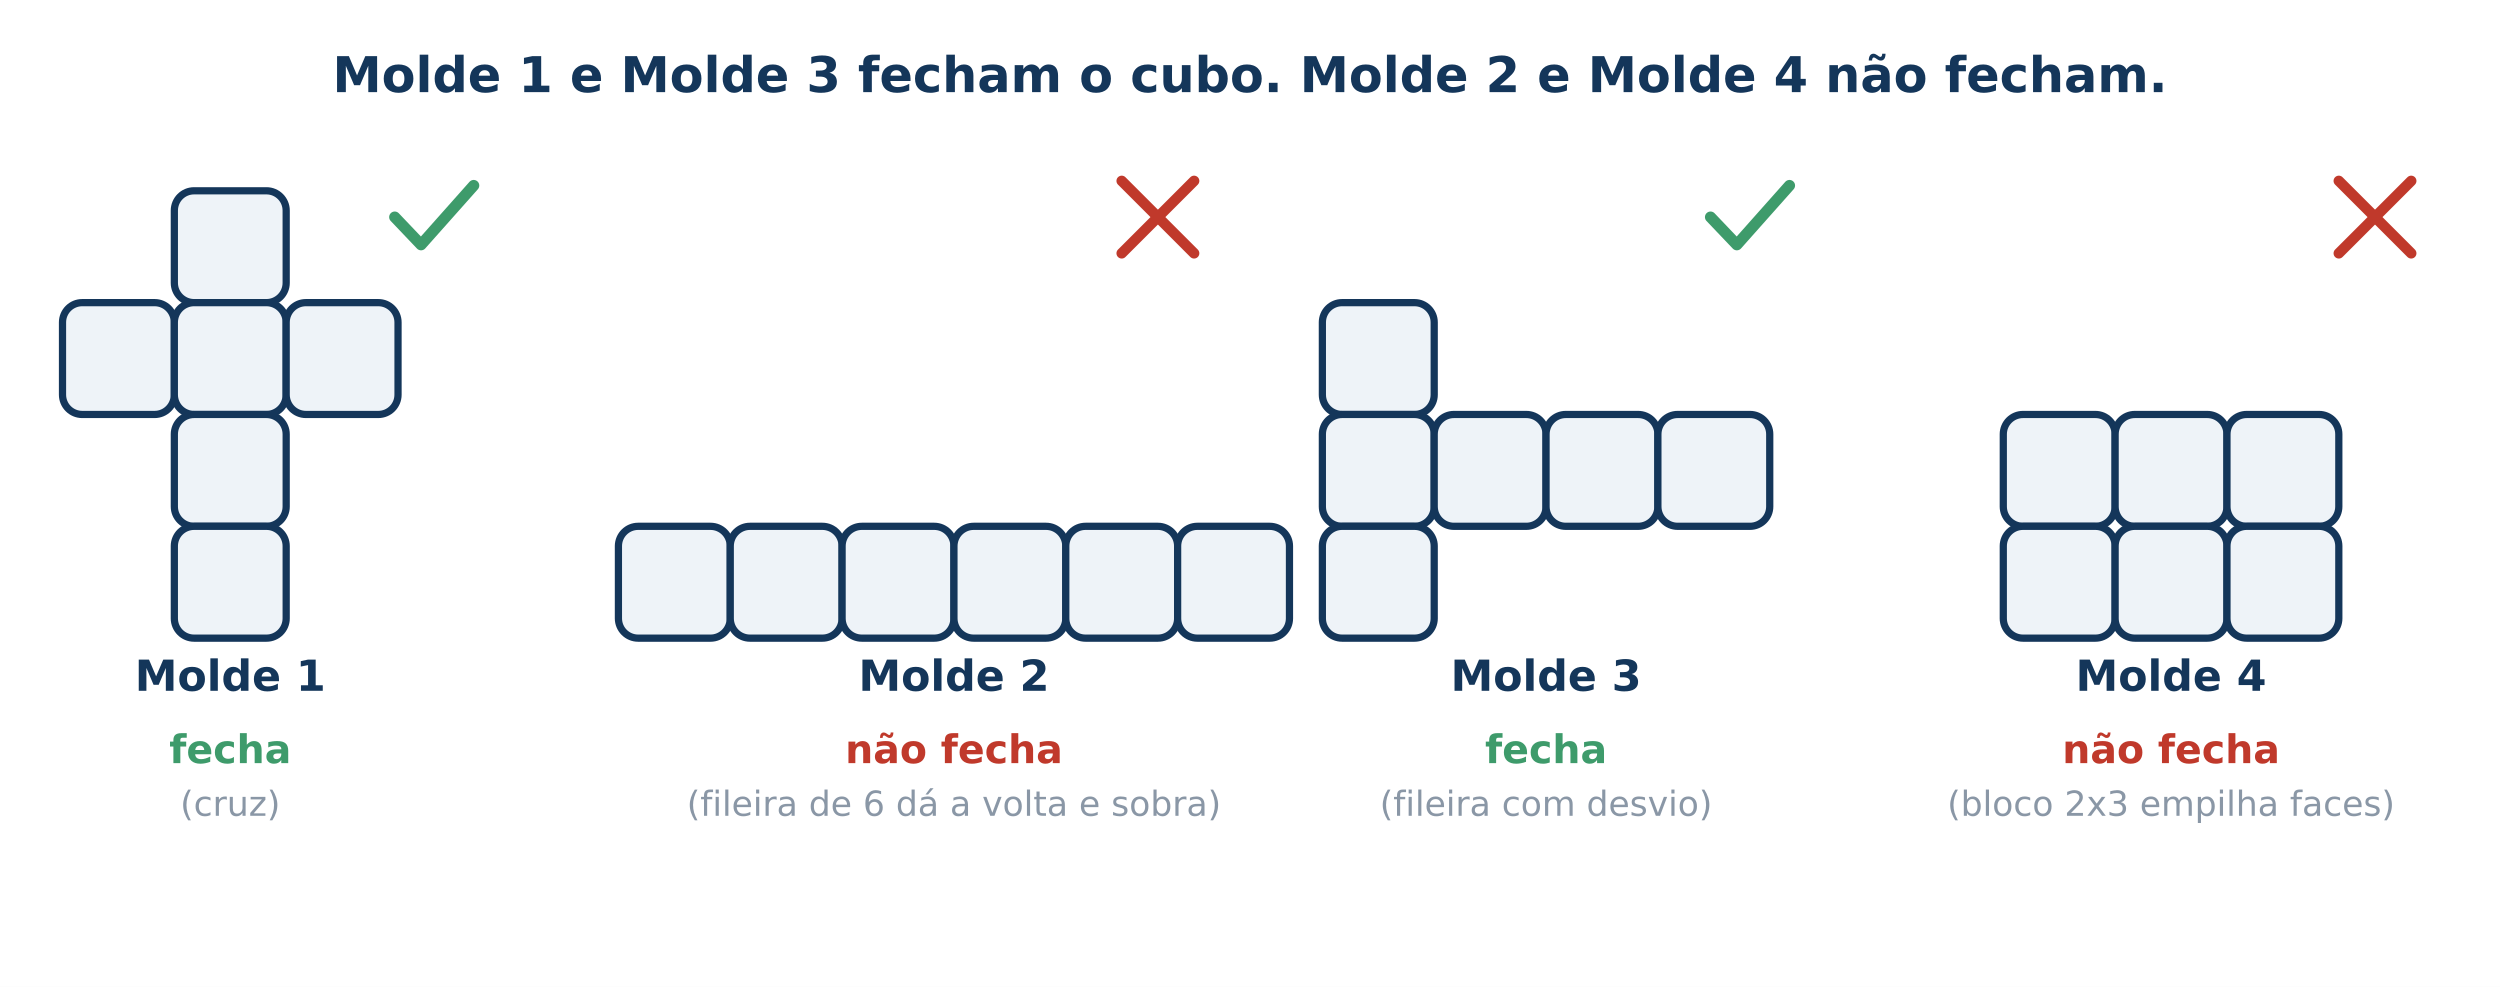
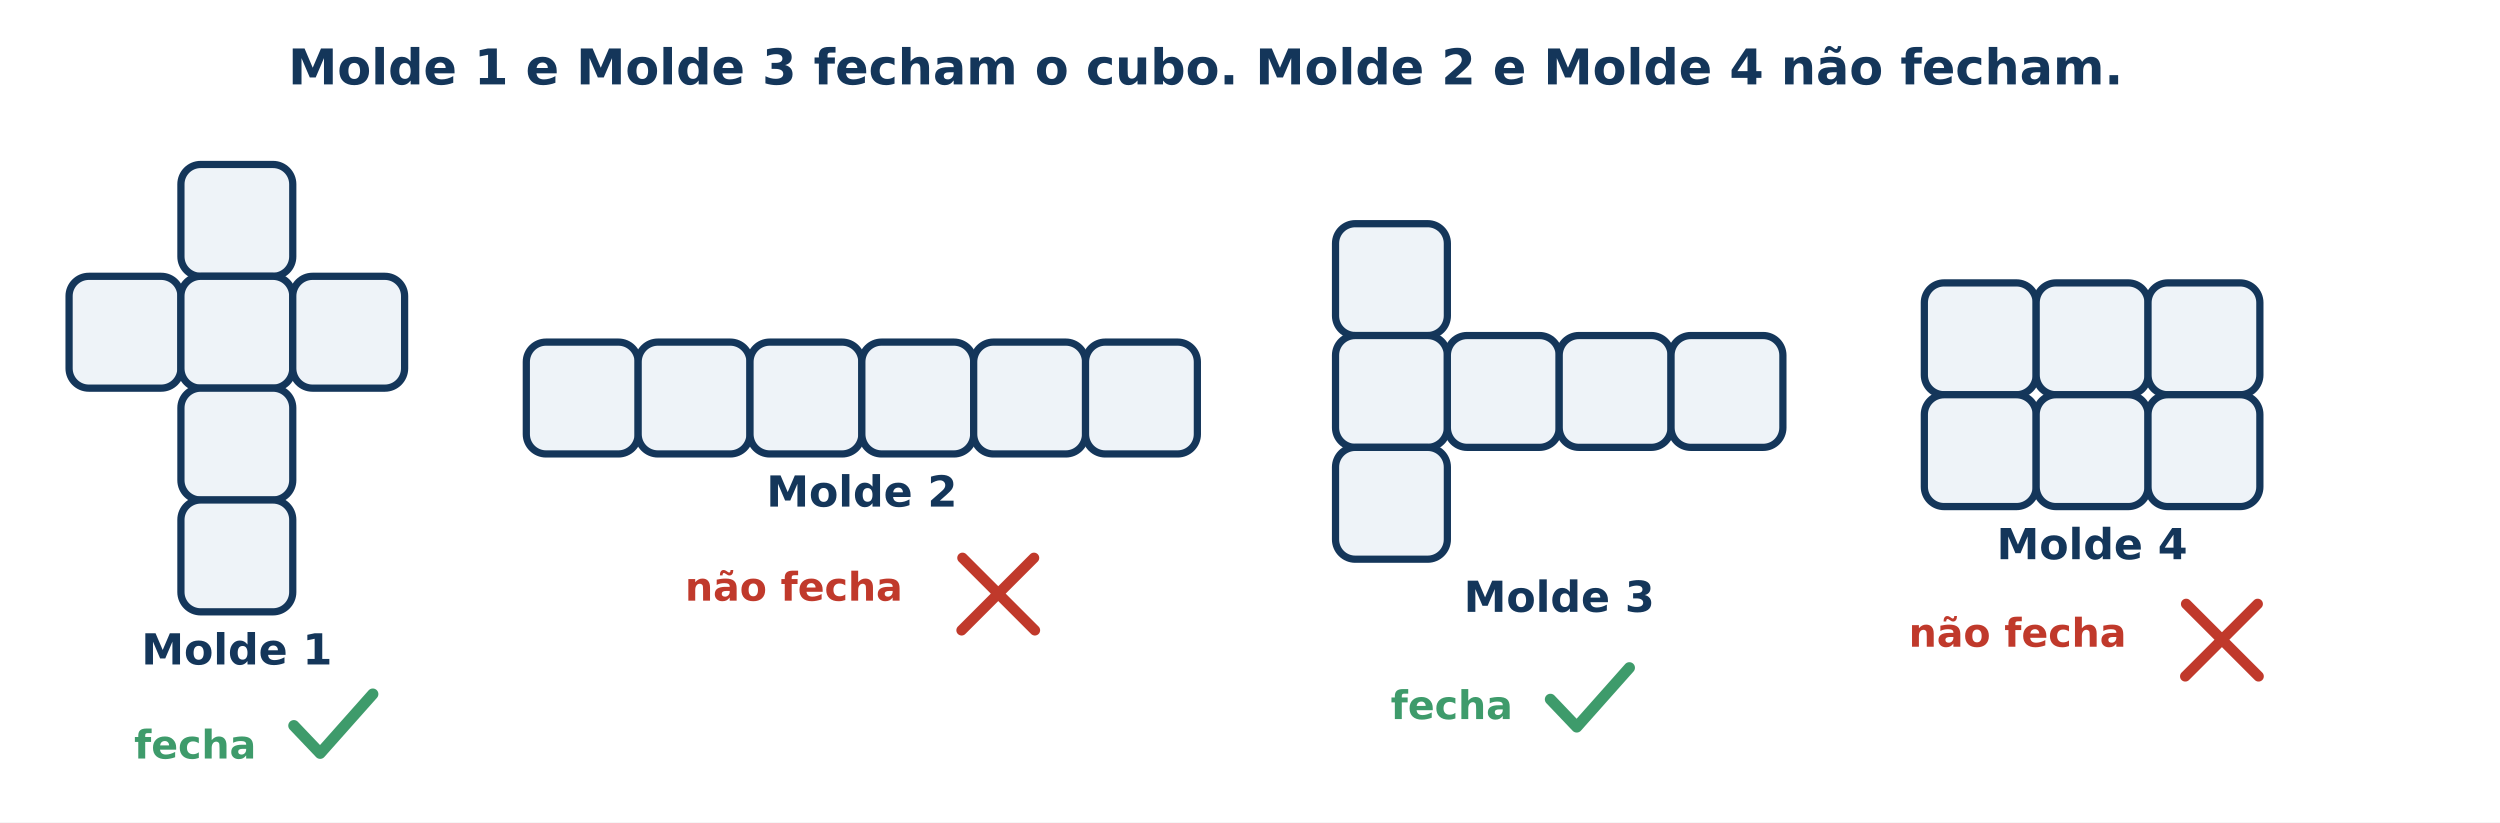
- <svg xmlns="http://www.w3.org/2000/svg" viewBox="0 0 760 300">
-   <rect width="760" height="300" fill="white" />
-   <text x="380.0" y="28.0" font-family="DejaVu Sans" font-size="15" font-weight="bold" fill="#14365A" text-anchor="middle">Molde 1 e Molde 3 fecham o cubo. Molde 2 e Molde 4 não fecham.</text>
-   <rect x="53.0" y="58.0" width="34.0" height="34.0" rx="6" fill="#EEF3F8" stroke="#14365A" stroke-width="2.2" />
-   <rect x="19.0" y="92.0" width="34.0" height="34.0" rx="6" fill="#EEF3F8" stroke="#14365A" stroke-width="2.2" />
-   <rect x="53.0" y="92.0" width="34.0" height="34.0" rx="6" fill="#EEF3F8" stroke="#14365A" stroke-width="2.2" />
-   <rect x="87.0" y="92.0" width="34.0" height="34.0" rx="6" fill="#EEF3F8" stroke="#14365A" stroke-width="2.2" />
-   <rect x="53.0" y="126.0" width="34.0" height="34.0" rx="6" fill="#EEF3F8" stroke="#14365A" stroke-width="2.2" />
-   <rect x="53.0" y="160.0" width="34.0" height="34.0" rx="6" fill="#EEF3F8" stroke="#14365A" stroke-width="2.2" />
-   <text x="70.0" y="210.0" font-family="DejaVu Sans" font-size="13" font-weight="bold" fill="#14365A" text-anchor="middle">Molde 1</text>
-   <rect x="188.0" y="160.0" width="34.0" height="34.0" rx="6" fill="#EEF3F8" stroke="#14365A" stroke-width="2.2" />
-   <rect x="222.0" y="160.0" width="34.0" height="34.0" rx="6" fill="#EEF3F8" stroke="#14365A" stroke-width="2.2" />
-   <rect x="256.0" y="160.0" width="34.0" height="34.0" rx="6" fill="#EEF3F8" stroke="#14365A" stroke-width="2.2" />
-   <rect x="290.0" y="160.0" width="34.0" height="34.0" rx="6" fill="#EEF3F8" stroke="#14365A" stroke-width="2.2" />
-   <rect x="324.0" y="160.0" width="34.0" height="34.0" rx="6" fill="#EEF3F8" stroke="#14365A" stroke-width="2.2" />
-   <rect x="358.0" y="160.0" width="34.0" height="34.0" rx="6" fill="#EEF3F8" stroke="#14365A" stroke-width="2.2" />
-   <text x="290.0" y="210.0" font-family="DejaVu Sans" font-size="13" font-weight="bold" fill="#14365A" text-anchor="middle">Molde 2</text>
-   <rect x="402.0" y="92.0" width="34.0" height="34.0" rx="6" fill="#EEF3F8" stroke="#14365A" stroke-width="2.2" />
-   <rect x="402.0" y="126.0" width="34.0" height="34.0" rx="6" fill="#EEF3F8" stroke="#14365A" stroke-width="2.2" />
-   <rect x="402.0" y="160.0" width="34.0" height="34.0" rx="6" fill="#EEF3F8" stroke="#14365A" stroke-width="2.2" />
-   <rect x="436.0" y="126.0" width="34.0" height="34.0" rx="6" fill="#EEF3F8" stroke="#14365A" stroke-width="2.2" />
-   <rect x="470.0" y="126.0" width="34.0" height="34.0" rx="6" fill="#EEF3F8" stroke="#14365A" stroke-width="2.2" />
-   <rect x="504.0" y="126.0" width="34.0" height="34.0" rx="6" fill="#EEF3F8" stroke="#14365A" stroke-width="2.2" />
-   <text x="470.0" y="210.0" font-family="DejaVu Sans" font-size="13" font-weight="bold" fill="#14365A" text-anchor="middle">Molde 3</text>
-   <rect x="609.0" y="126.0" width="34.0" height="34.0" rx="6" fill="#EEF3F8" stroke="#14365A" stroke-width="2.2" />
-   <rect x="643.0" y="126.0" width="34.0" height="34.0" rx="6" fill="#EEF3F8" stroke="#14365A" stroke-width="2.2" />
-   <rect x="677.0" y="126.0" width="34.0" height="34.0" rx="6" fill="#EEF3F8" stroke="#14365A" stroke-width="2.2" />
-   <rect x="609.0" y="160.0" width="34.0" height="34.0" rx="6" fill="#EEF3F8" stroke="#14365A" stroke-width="2.2" />
-   <rect x="643.0" y="160.0" width="34.0" height="34.0" rx="6" fill="#EEF3F8" stroke="#14365A" stroke-width="2.2" />
-   <rect x="677.0" y="160.0" width="34.0" height="34.0" rx="6" fill="#EEF3F8" stroke="#14365A" stroke-width="2.2" />
-   <text x="660.0" y="210.0" font-family="DejaVu Sans" font-size="13" font-weight="bold" fill="#14365A" text-anchor="middle">Molde 4</text>
-   <polyline points="120.0,66.0 128.0,74.4 144.0,56.4" fill="none" stroke="#3E9B6B" stroke-width="3.4" stroke-linecap="round" stroke-linejoin="round" />
-   <text x="70.0" y="232.0" font-family="DejaVu Sans" font-size="12" font-weight="bold" fill="#3E9B6B" text-anchor="middle">fecha</text>
-   <text x="70.0" y="248.0" font-family="DejaVu Sans" font-size="10.5" font-weight="normal" fill="#8A97A6" text-anchor="middle">(cruz)</text>
-   <line x1="341.0" y1="55.0" x2="363.0" y2="77.0" stroke="#C0392B" stroke-width="3.2" stroke-linecap="round" />
-   <line x1="341.0" y1="77.0" x2="363.0" y2="55.0" stroke="#C0392B" stroke-width="3.2" stroke-linecap="round" />
-   <text x="290.0" y="232.0" font-family="DejaVu Sans" font-size="12" font-weight="bold" fill="#C0392B" text-anchor="middle">não fecha</text>
-   <text x="290.0" y="248.0" font-family="DejaVu Sans" font-size="10.5" font-weight="normal" fill="#8A97A6" text-anchor="middle">(fileira de 6 dá a volta e sobra)</text>
-   <polyline points="520.0,66.0 528.0,74.4 544.0,56.4" fill="none" stroke="#3E9B6B" stroke-width="3.4" stroke-linecap="round" stroke-linejoin="round" />
-   <text x="470.0" y="232.0" font-family="DejaVu Sans" font-size="12" font-weight="bold" fill="#3E9B6B" text-anchor="middle">fecha</text>
-   <text x="470.0" y="248.0" font-family="DejaVu Sans" font-size="10.5" font-weight="normal" fill="#8A97A6" text-anchor="middle">(fileira com desvio)</text>
-   <line x1="711.0" y1="55.0" x2="733.0" y2="77.0" stroke="#C0392B" stroke-width="3.2" stroke-linecap="round" />
-   <line x1="711.0" y1="77.0" x2="733.0" y2="55.0" stroke="#C0392B" stroke-width="3.2" stroke-linecap="round" />
-   <text x="660.0" y="232.0" font-family="DejaVu Sans" font-size="12" font-weight="bold" fill="#C0392B" text-anchor="middle">não fecha</text>
-   <text x="660.0" y="248.0" font-family="DejaVu Sans" font-size="10.5" font-weight="normal" fill="#8A97A6" text-anchor="middle">(bloco 2x3 empilha faces)</text>
+ <svg xmlns="http://www.w3.org/2000/svg" viewBox="0 0 760 250" version="1.1" id="svg25" width="760" height="250">
+   <defs id="defs25" />
+   <rect width="760" height="250" fill="#ffffff" id="rect1" x="0" y="0" style="stroke-width:0.913" />
+   <polyline points="120.0,66.0 128.0,74.4 144.0,56.4" fill="none" stroke="#3e9b6b" stroke-width="3.4" stroke-linecap="round" stroke-linejoin="round" id="polyline25" transform="translate(-30.67188,154.6)" />
+   <text x="59.328" y="230.6" font-family="'DejaVu Sans'" font-size="12px" font-weight="bold" fill="#3e9b6b" text-anchor="middle" id="text26">fecha</text>
+   <line x1="292.328" y1="191.6" x2="314.328" y2="169.6" stroke="#c0392b" stroke-width="3.2" stroke-linecap="round" id="line28" />
+   <text x="241.328" y="182.6" font-family="'DejaVu Sans'" font-size="12px" font-weight="bold" fill="#c0392b" text-anchor="middle" id="text28">não fecha</text>
+   <polyline points="520.0,66.0 528.0,74.4 544.0,56.4" fill="none" stroke="#3e9b6b" stroke-width="3.4" stroke-linecap="round" stroke-linejoin="round" id="polyline29" transform="translate(-48.67188,146.6)" />
+   <text x="441.328" y="218.6" font-family="'DejaVu Sans'" font-size="12px" font-weight="bold" fill="#3e9b6b" text-anchor="middle" id="text30">fecha</text>
+   <line x1="664.328" y1="205.6" x2="686.328" y2="183.6" stroke="#c0392b" stroke-width="3.2" stroke-linecap="round" id="line32" />
+   <line x1="664.6" y1="183.6" x2="686.6" y2="205.6" stroke="#c0392b" stroke-width="3.2" stroke-linecap="round" id="line27" />
+   <line x1="292.6" y1="169.6" x2="314.6" y2="191.6" stroke="#c0392b" stroke-width="3.2" stroke-linecap="round" id="line27-3" />
+   <text x="613.328" y="196.6" font-family="'DejaVu Sans'" font-size="12px" font-weight="bold" fill="#c0392b" text-anchor="middle" id="text32">não fecha</text>
+   <rect x="55" y="50" width="34" height="34" rx="6" fill="#eef3f8" stroke="#14365a" stroke-width="2.2" id="rect2" />
+   <rect x="21" y="84" width="34" height="34" rx="6" fill="#eef3f8" stroke="#14365a" stroke-width="2.2" id="rect3" />
+   <rect x="55" y="84" width="34" height="34" rx="6" fill="#eef3f8" stroke="#14365a" stroke-width="2.2" id="rect4" />
+   <rect x="89" y="84" width="34" height="34" rx="6" fill="#eef3f8" stroke="#14365a" stroke-width="2.2" id="rect5" />
+   <rect x="55" y="118" width="34" height="34" rx="6" fill="#eef3f8" stroke="#14365a" stroke-width="2.2" id="rect6" />
+   <rect x="55" y="152" width="34" height="34" rx="6" fill="#eef3f8" stroke="#14365a" stroke-width="2.2" id="rect7" />
+   <text x="72" y="202" font-family="'DejaVu Sans'" font-size="13px" font-weight="bold" fill="#14365a" text-anchor="middle" id="text7">Molde 1</text>
+   <rect x="160" y="104" width="34" height="34" rx="6" fill="#eef3f8" stroke="#14365a" stroke-width="2.2" id="rect8" />
+   <rect x="194" y="104" width="34" height="34" rx="6" fill="#eef3f8" stroke="#14365a" stroke-width="2.2" id="rect9" />
+   <rect x="228" y="104" width="34" height="34" rx="6" fill="#eef3f8" stroke="#14365a" stroke-width="2.2" id="rect10" />
+   <rect x="262" y="104" width="34" height="34" rx="6" fill="#eef3f8" stroke="#14365a" stroke-width="2.2" id="rect11" />
+   <rect x="296" y="104" width="34" height="34" rx="6" fill="#eef3f8" stroke="#14365a" stroke-width="2.2" id="rect12" />
+   <rect x="330" y="104" width="34" height="34" rx="6" fill="#eef3f8" stroke="#14365a" stroke-width="2.2" id="rect13" />
+   <text x="262" y="154" font-family="'DejaVu Sans'" font-size="13px" font-weight="bold" fill="#14365a" text-anchor="middle" id="text13">Molde 2</text>
+   <rect x="406" y="68" width="34" height="34" rx="6" fill="#eef3f8" stroke="#14365a" stroke-width="2.2" id="rect14" />
+   <rect x="406" y="102" width="34" height="34" rx="6" fill="#eef3f8" stroke="#14365a" stroke-width="2.2" id="rect15" />
+   <rect x="406" y="136" width="34" height="34" rx="6" fill="#eef3f8" stroke="#14365a" stroke-width="2.2" id="rect16" />
+   <rect x="440" y="102" width="34" height="34" rx="6" fill="#eef3f8" stroke="#14365a" stroke-width="2.2" id="rect17" />
+   <rect x="474" y="102" width="34" height="34" rx="6" fill="#eef3f8" stroke="#14365a" stroke-width="2.2" id="rect18" />
+   <rect x="508" y="102" width="34" height="34" rx="6" fill="#eef3f8" stroke="#14365a" stroke-width="2.2" id="rect19" />
+   <text x="474" y="186" font-family="'DejaVu Sans'" font-size="13px" font-weight="bold" fill="#14365a" text-anchor="middle" id="text19">Molde 3</text>
+   <rect x="585" y="86" width="34" height="34" rx="6" fill="#eef3f8" stroke="#14365a" stroke-width="2.2" id="rect20" />
+   <rect x="619" y="86" width="34" height="34" rx="6" fill="#eef3f8" stroke="#14365a" stroke-width="2.2" id="rect21" />
+   <rect x="653" y="86" width="34" height="34" rx="6" fill="#eef3f8" stroke="#14365a" stroke-width="2.2" id="rect22" />
+   <rect x="585" y="120" width="34" height="34" rx="6" fill="#eef3f8" stroke="#14365a" stroke-width="2.2" id="rect23" />
+   <rect x="619" y="120" width="34" height="34" rx="6" fill="#eef3f8" stroke="#14365a" stroke-width="2.2" id="rect24" />
+   <rect x="653" y="120" width="34" height="34" rx="6" fill="#eef3f8" stroke="#14365a" stroke-width="2.2" id="rect25" />
+   <text x="636" y="170" font-family="'DejaVu Sans'" font-size="13px" font-weight="bold" fill="#14365a" text-anchor="middle" id="text25">Molde 4</text>
+   <text x="366.526" y="25.667" font-family="'DejaVu Sans'" font-size="15px" font-weight="bold" fill="#14365a" text-anchor="middle" id="text1">Molde 1 e Molde 3 fecham o cubo. Molde 2 e Molde 4 não fecham.</text>
</svg>
